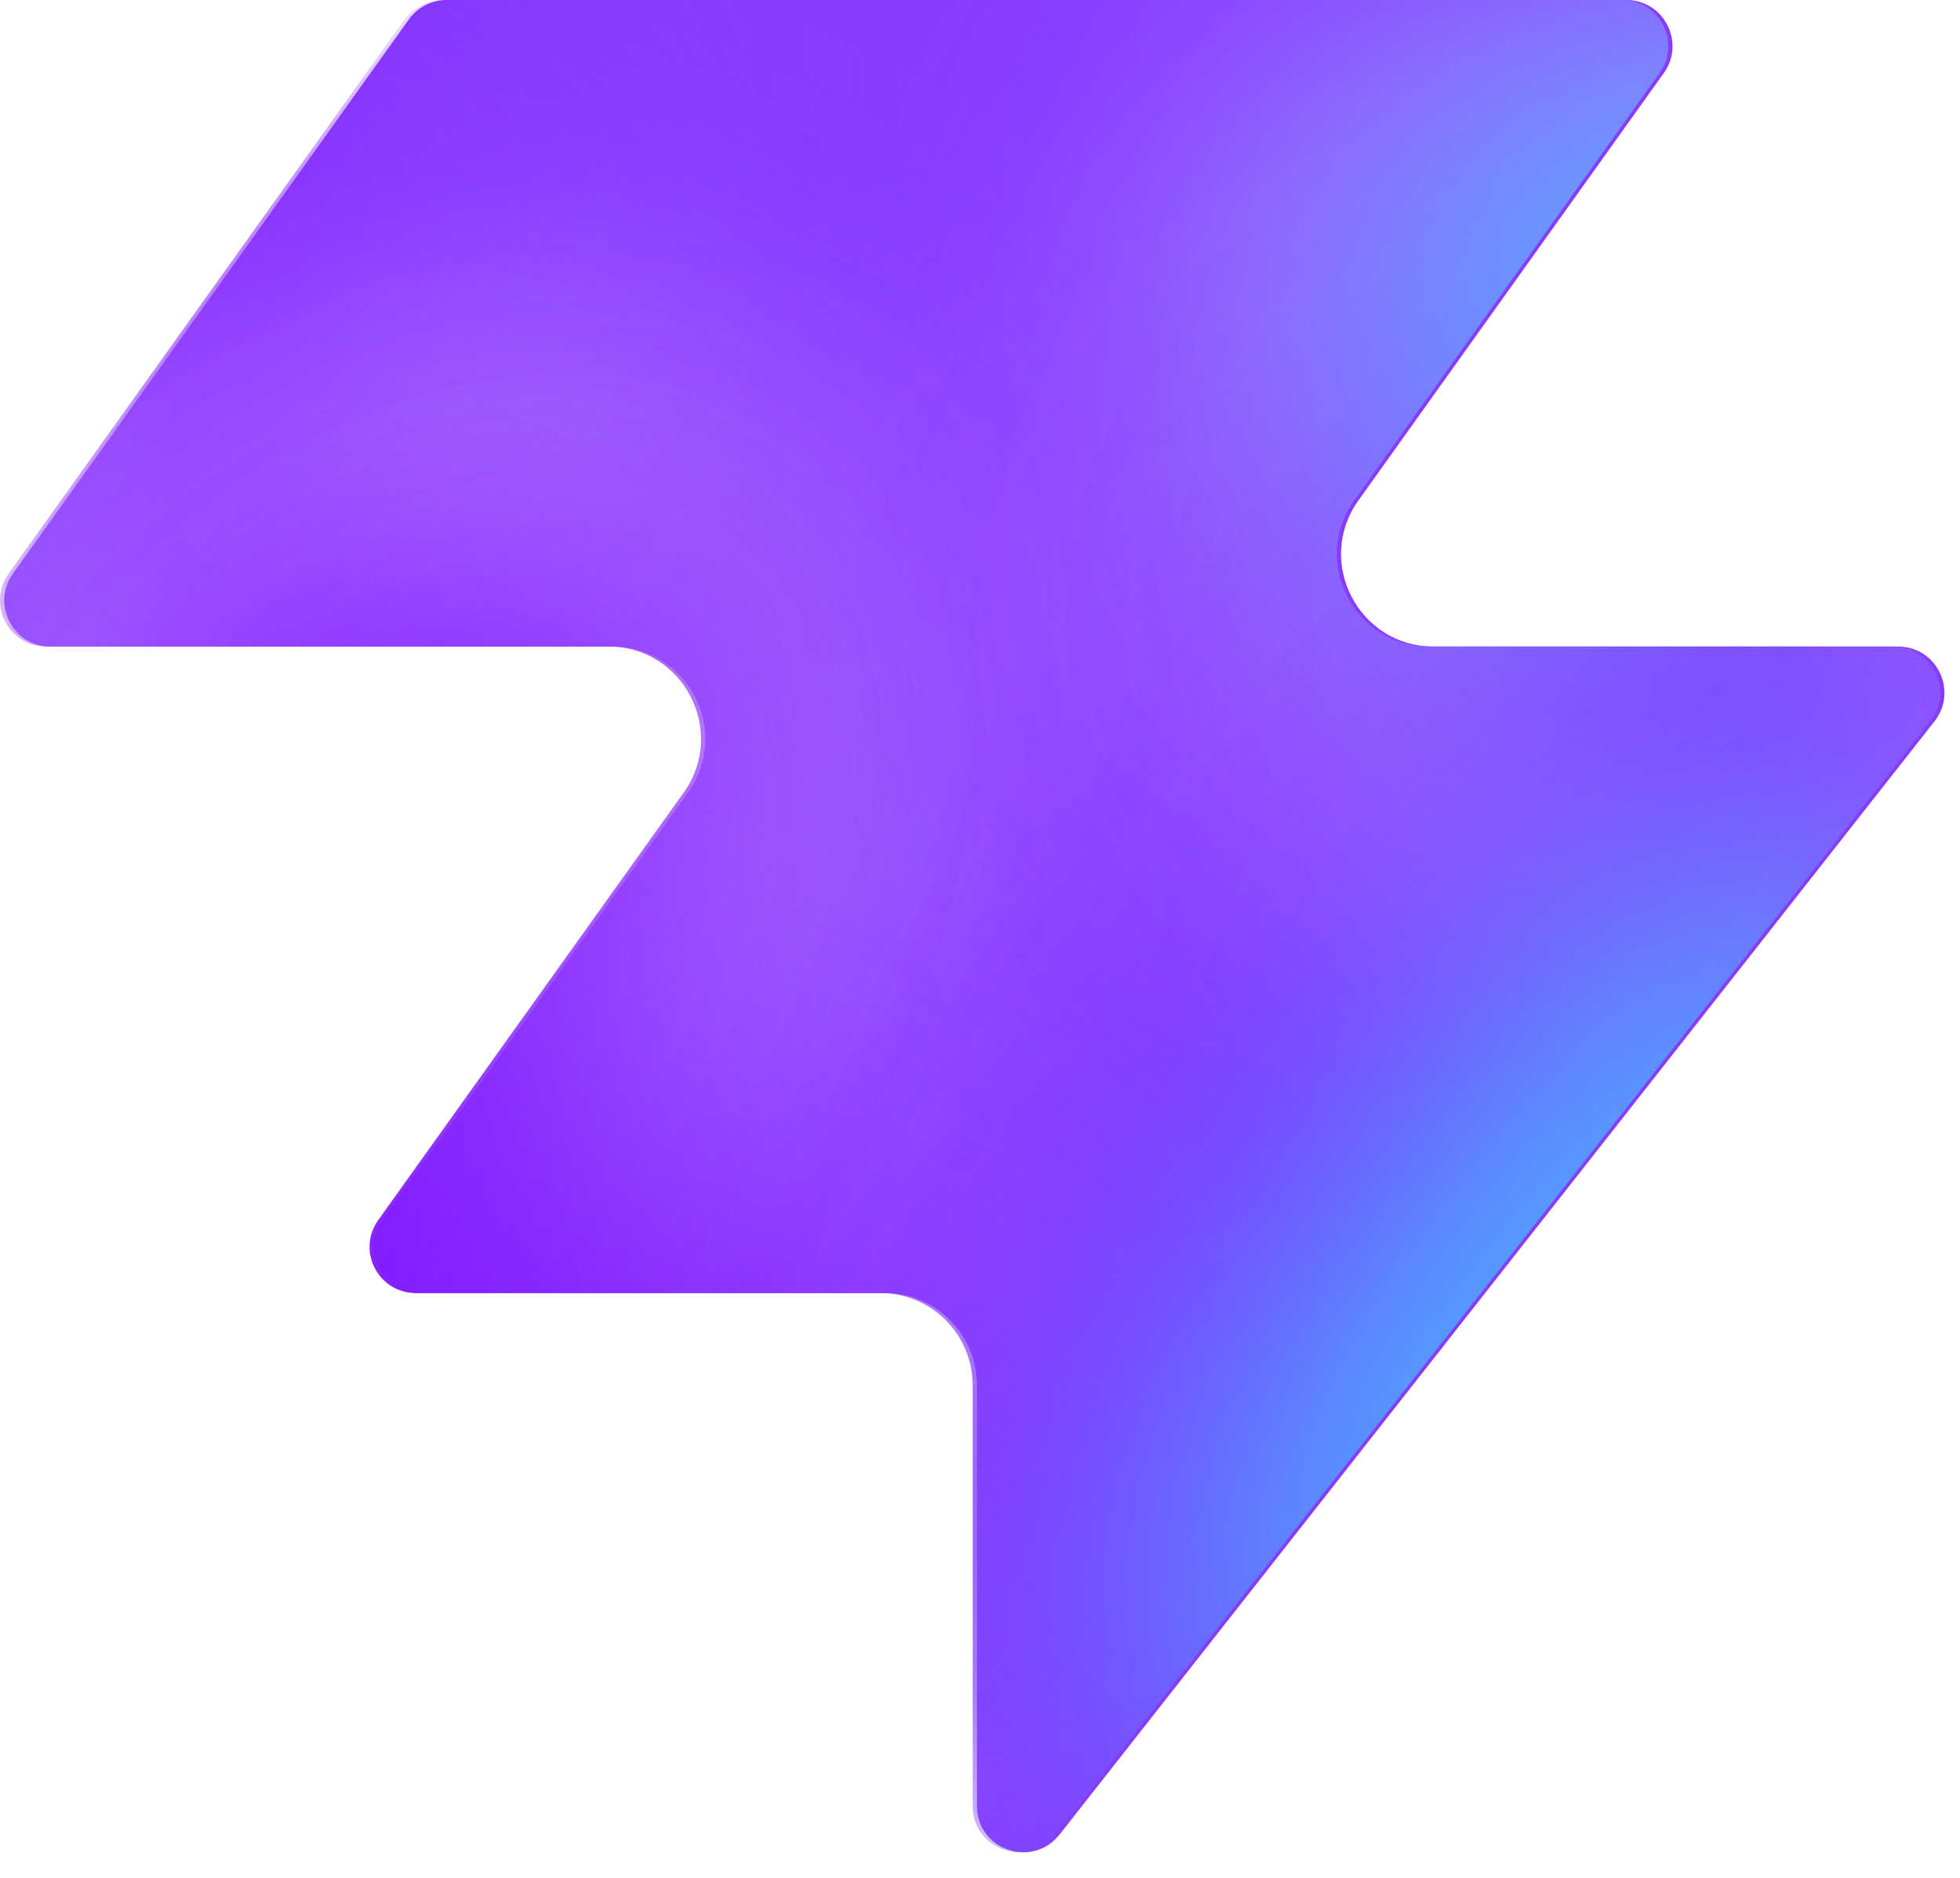
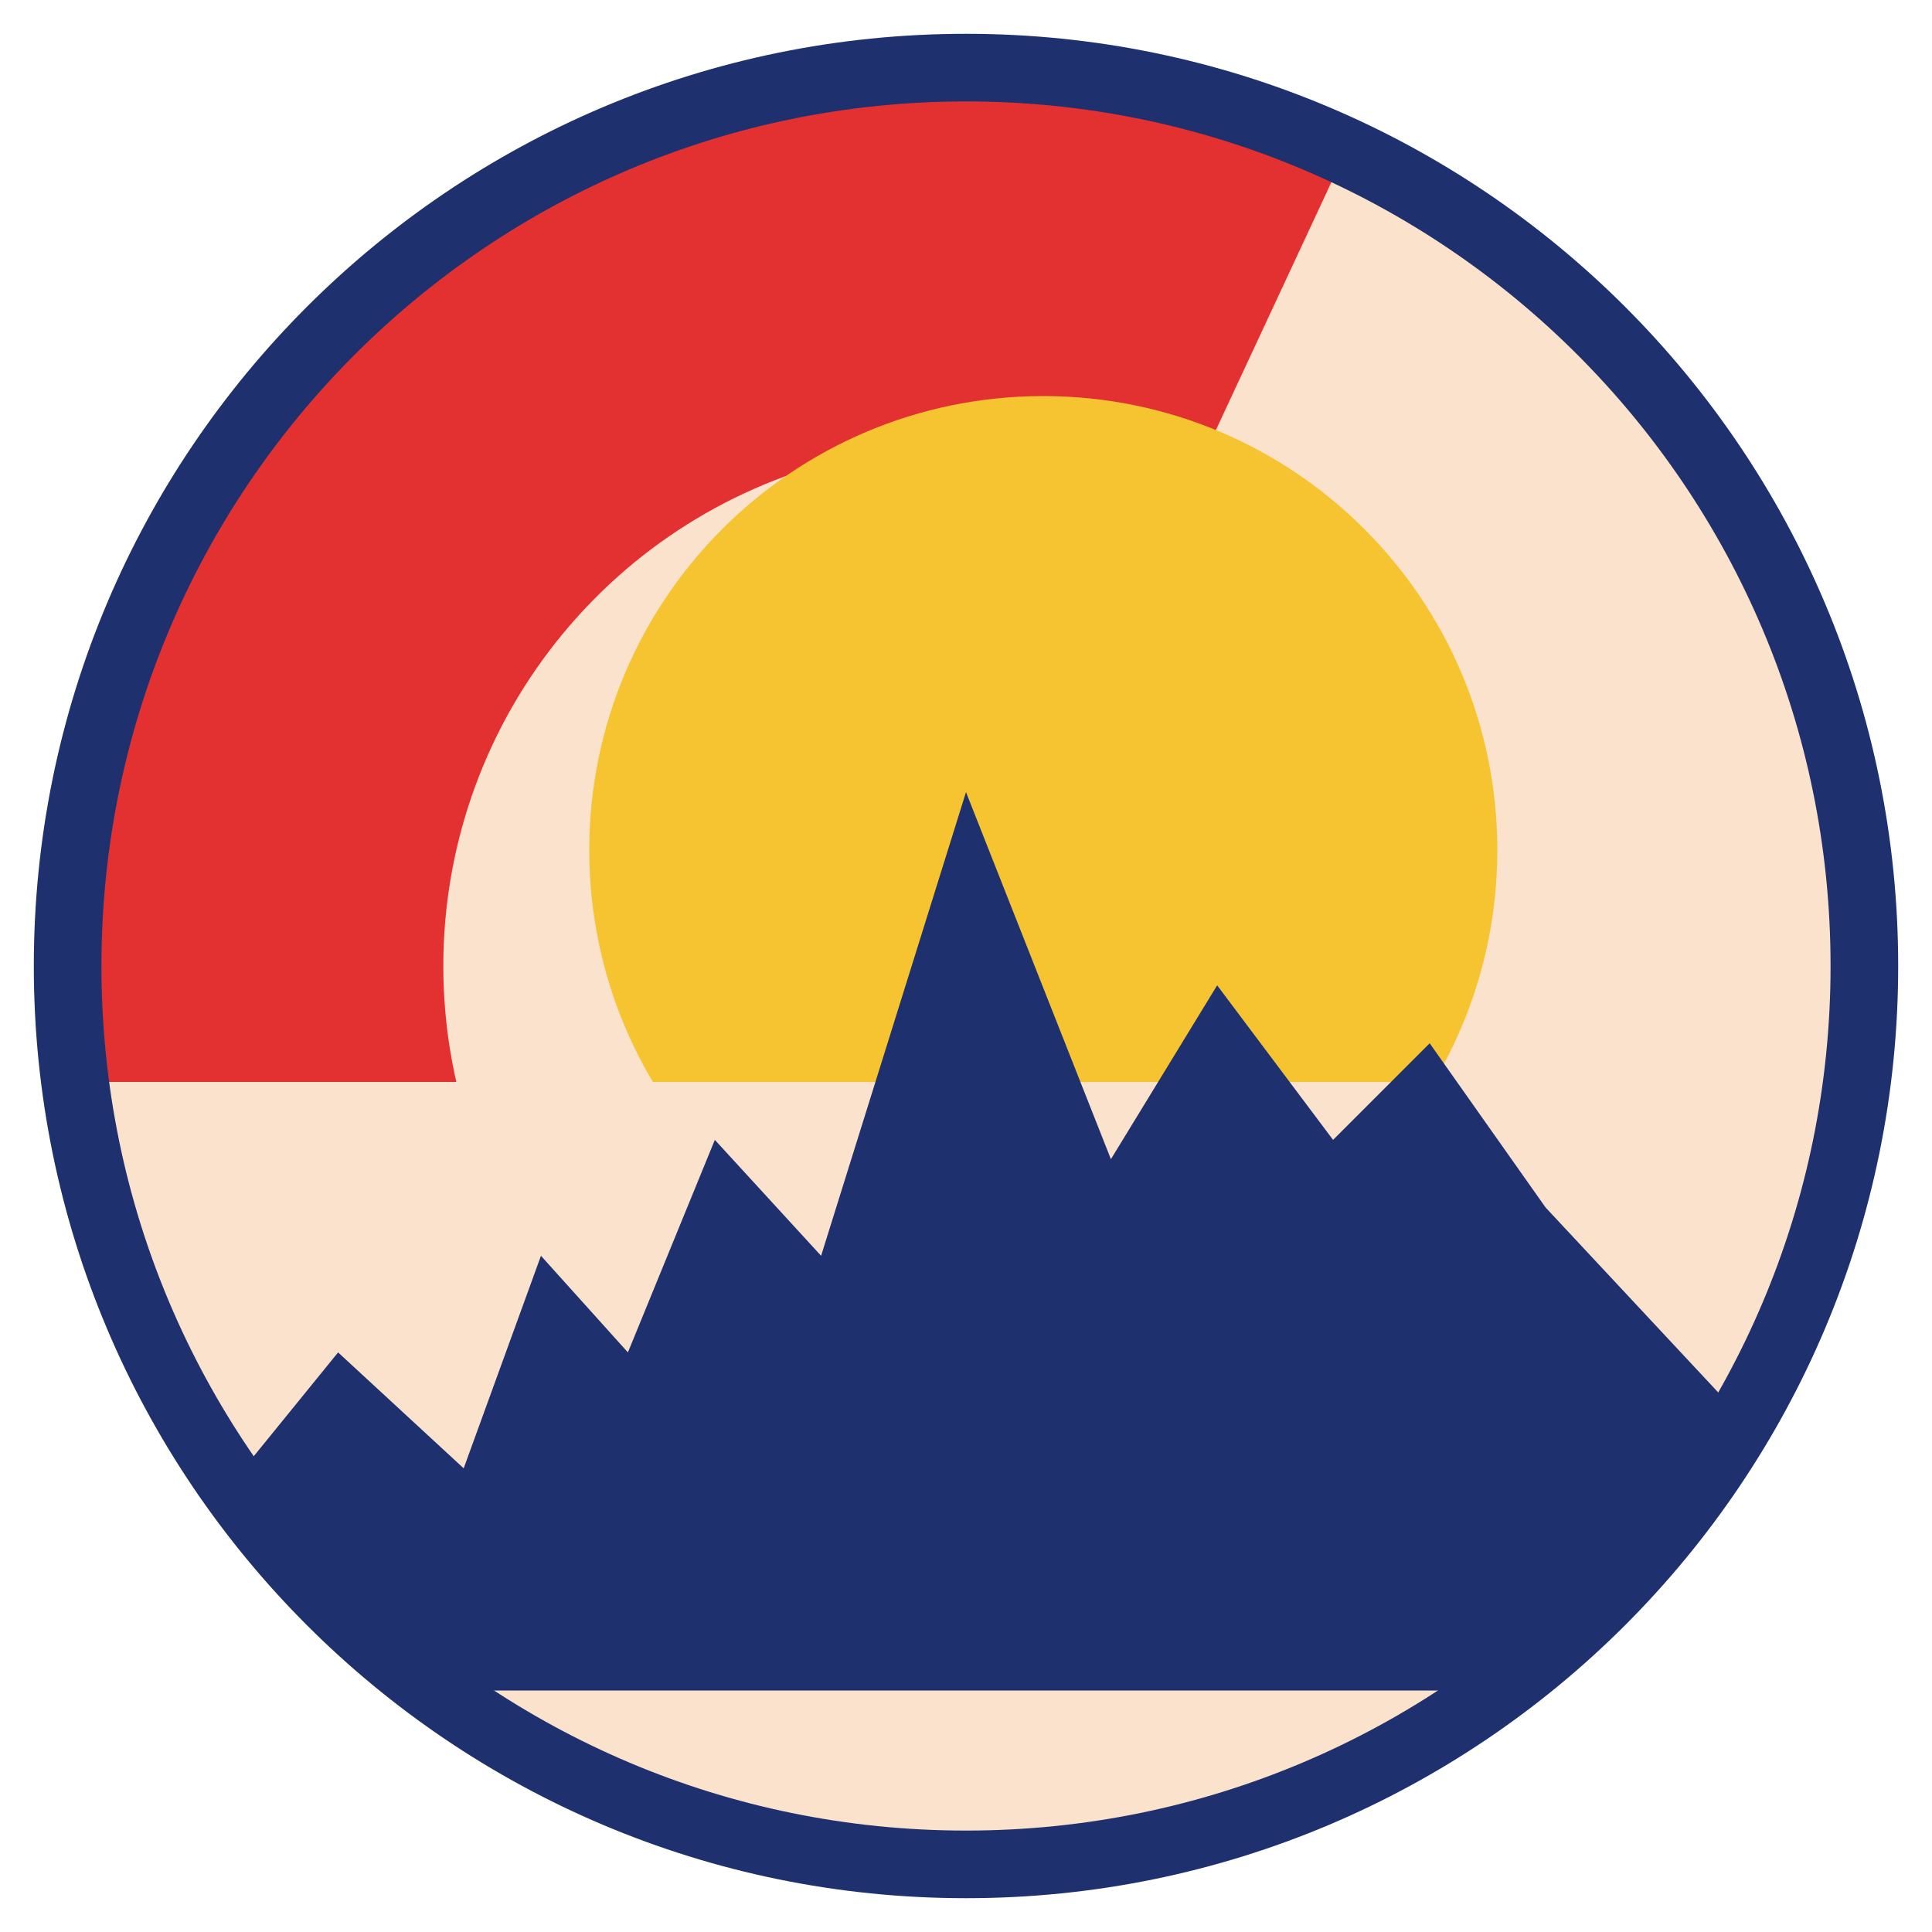
- <svg xmlns="http://www.w3.org/2000/svg" width="48" height="46" fill="none" viewBox="0 0 48 46">
-   <path fill="#863bff" d="M25.946 44.938c-.664.845-2.021.375-2.021-.698V33.937a2.26 2.26 0 0 0-2.262-2.262H10.287c-.92 0-1.456-1.04-.92-1.788l7.48-10.471c1.07-1.497 0-3.578-1.842-3.578H1.237c-.92 0-1.456-1.04-.92-1.788L10.013.474c.214-.297.556-.474.92-.474h28.894c.92 0 1.456 1.04.92 1.788l-7.48 10.471c-1.07 1.498 0 3.579 1.842 3.579h11.377c.943 0 1.473 1.088.89 1.83L25.947 44.94z" style="fill:#863bff;fill:color(display-p3 .525 .23 1);fill-opacity:1" />
-   <mask id="a" width="48" height="46" x="0" y="0" maskUnits="userSpaceOnUse" style="mask-type:alpha">
-     <path fill="#000" d="M25.842 44.938c-.664.844-2.021.375-2.021-.698V33.937a2.26 2.26 0 0 0-2.262-2.262H10.183c-.92 0-1.456-1.04-.92-1.788l7.48-10.471c1.07-1.498 0-3.579-1.842-3.579H1.133c-.92 0-1.456-1.04-.92-1.787L9.91.473c.214-.297.556-.474.92-.474h28.894c.92 0 1.456 1.04.92 1.788l-7.48 10.471c-1.07 1.498 0 3.578 1.842 3.578h11.377c.943 0 1.473 1.088.89 1.832L25.843 44.94z" style="fill:#000;fill-opacity:1" />
-   </mask>
-   <g mask="url(#a)">
-     <g filter="url(#b)">
-       <ellipse cx="5.508" cy="14.704" fill="#ede6ff" rx="5.508" ry="14.704" style="fill:#ede6ff;fill:color(display-p3 .927 .903 1);fill-opacity:1" transform="matrix(.00324 1 1 -.00324 -4.47 31.516)" />
-     </g>
-     <g filter="url(#c)">
-       <ellipse cx="10.399" cy="29.851" fill="#ede6ff" rx="10.399" ry="29.851" style="fill:#ede6ff;fill:color(display-p3 .927 .903 1);fill-opacity:1" transform="matrix(.00324 1 1 -.00324 -39.328 7.883)" />
-     </g>
-     <g filter="url(#d)">
-       <ellipse cx="5.508" cy="30.487" fill="#7e14ff" rx="5.508" ry="30.487" style="fill:#7e14ff;fill:color(display-p3 .492 .077 1);fill-opacity:1" transform="rotate(89.814 -25.913 -14.639)scale(1 -1)" />
-     </g>
-     <g filter="url(#e)">
-       <ellipse cx="5.508" cy="30.599" fill="#7e14ff" rx="5.508" ry="30.599" style="fill:#7e14ff;fill:color(display-p3 .492 .077 1);fill-opacity:1" transform="rotate(89.814 -32.644 -3.334)scale(1 -1)" />
-     </g>
-     <g filter="url(#f)">
-       <ellipse cx="5.508" cy="30.599" fill="#7e14ff" rx="5.508" ry="30.599" style="fill:#7e14ff;fill:color(display-p3 .492 .077 1);fill-opacity:1" transform="matrix(.00324 1 1 -.00324 -34.34 30.47)" />
-     </g>
-     <g filter="url(#g)">
-       <ellipse cx="14.072" cy="22.078" fill="#ede6ff" rx="14.072" ry="22.078" style="fill:#ede6ff;fill:color(display-p3 .927 .903 1);fill-opacity:1" transform="rotate(93.35 24.506 48.493)scale(-1 1)" />
-     </g>
-     <g filter="url(#h)">
-       <ellipse cx="3.47" cy="21.501" fill="#7e14ff" rx="3.47" ry="21.501" style="fill:#7e14ff;fill:color(display-p3 .492 .077 1);fill-opacity:1" transform="rotate(89.009 28.708 47.59)scale(-1 1)" />
-     </g>
-     <g filter="url(#i)">
-       <ellipse cx="3.47" cy="21.501" fill="#7e14ff" rx="3.47" ry="21.501" style="fill:#7e14ff;fill:color(display-p3 .492 .077 1);fill-opacity:1" transform="rotate(89.009 28.708 47.59)scale(-1 1)" />
-     </g>
-     <g filter="url(#j)">
-       <ellipse cx=".387" cy="8.972" fill="#7e14ff" rx="4.407" ry="29.108" style="fill:#7e14ff;fill:color(display-p3 .492 .077 1);fill-opacity:1" transform="rotate(39.51 .387 8.972)" />
-     </g>
-     <g filter="url(#k)">
-       <ellipse cx="47.523" cy="-6.092" fill="#7e14ff" rx="4.407" ry="29.108" style="fill:#7e14ff;fill:color(display-p3 .492 .077 1);fill-opacity:1" transform="rotate(37.892 47.523 -6.092)" />
-     </g>
-     <g filter="url(#l)">
-       <ellipse cx="41.412" cy="6.333" fill="#47bfff" rx="5.971" ry="9.665" style="fill:#47bfff;fill:color(display-p3 .28 .748 1);fill-opacity:1" transform="rotate(37.892 41.412 6.333)" />
-     </g>
-     <g filter="url(#m)">
-       <ellipse cx="-1.879" cy="38.332" fill="#7e14ff" rx="4.407" ry="29.108" style="fill:#7e14ff;fill:color(display-p3 .492 .077 1);fill-opacity:1" transform="rotate(37.892 -1.88 38.332)" />
-     </g>
-     <g filter="url(#n)">
-       <ellipse cx="-1.879" cy="38.332" fill="#7e14ff" rx="4.407" ry="29.108" style="fill:#7e14ff;fill:color(display-p3 .492 .077 1);fill-opacity:1" transform="rotate(37.892 -1.88 38.332)" />
-     </g>
-     <g filter="url(#o)">
-       <ellipse cx="35.651" cy="29.907" fill="#7e14ff" rx="4.407" ry="29.108" style="fill:#7e14ff;fill:color(display-p3 .492 .077 1);fill-opacity:1" transform="rotate(37.892 35.651 29.907)" />
-     </g>
-     <g filter="url(#p)">
-       <ellipse cx="38.418" cy="32.4" fill="#47bfff" rx="5.971" ry="15.297" style="fill:#47bfff;fill:color(display-p3 .28 .748 1);fill-opacity:1" transform="rotate(37.892 38.418 32.4)" />
-     </g>
-   </g>
+ <svg xmlns="http://www.w3.org/2000/svg" viewBox="0 0 200 200">
  <defs>
-     <filter id="b" width="60.045" height="41.654" x="-19.77" y="16.149" color-interpolation-filters="sRGB" filterUnits="userSpaceOnUse">
-       <feFlood flood-opacity="0" result="BackgroundImageFix" />
-       <feBlend in="SourceGraphic" in2="BackgroundImageFix" result="shape" />
-       <feGaussianBlur result="effect1_foregroundBlur_2002_17158" stdDeviation="7.659" />
-     </filter>
-     <filter id="c" width="90.34" height="51.437" x="-54.613" y="-7.533" color-interpolation-filters="sRGB" filterUnits="userSpaceOnUse">
-       <feFlood flood-opacity="0" result="BackgroundImageFix" />
-       <feBlend in="SourceGraphic" in2="BackgroundImageFix" result="shape" />
-       <feGaussianBlur result="effect1_foregroundBlur_2002_17158" stdDeviation="7.659" />
-     </filter>
-     <filter id="d" width="79.355" height="29.4" x="-49.64" y="2.03" color-interpolation-filters="sRGB" filterUnits="userSpaceOnUse">
-       <feFlood flood-opacity="0" result="BackgroundImageFix" />
-       <feBlend in="SourceGraphic" in2="BackgroundImageFix" result="shape" />
-       <feGaussianBlur result="effect1_foregroundBlur_2002_17158" stdDeviation="4.596" />
-     </filter>
-     <filter id="e" width="79.579" height="29.4" x="-45.045" y="20.029" color-interpolation-filters="sRGB" filterUnits="userSpaceOnUse">
-       <feFlood flood-opacity="0" result="BackgroundImageFix" />
-       <feBlend in="SourceGraphic" in2="BackgroundImageFix" result="shape" />
-       <feGaussianBlur result="effect1_foregroundBlur_2002_17158" stdDeviation="4.596" />
-     </filter>
-     <filter id="f" width="79.579" height="29.4" x="-43.513" y="21.178" color-interpolation-filters="sRGB" filterUnits="userSpaceOnUse">
-       <feFlood flood-opacity="0" result="BackgroundImageFix" />
-       <feBlend in="SourceGraphic" in2="BackgroundImageFix" result="shape" />
-       <feGaussianBlur result="effect1_foregroundBlur_2002_17158" stdDeviation="4.596" />
-     </filter>
-     <filter id="g" width="74.749" height="58.852" x="15.756" y="-17.901" color-interpolation-filters="sRGB" filterUnits="userSpaceOnUse">
-       <feFlood flood-opacity="0" result="BackgroundImageFix" />
-       <feBlend in="SourceGraphic" in2="BackgroundImageFix" result="shape" />
-       <feGaussianBlur result="effect1_foregroundBlur_2002_17158" stdDeviation="7.659" />
-     </filter>
-     <filter id="h" width="61.377" height="25.362" x="23.548" y="2.284" color-interpolation-filters="sRGB" filterUnits="userSpaceOnUse">
-       <feFlood flood-opacity="0" result="BackgroundImageFix" />
-       <feBlend in="SourceGraphic" in2="BackgroundImageFix" result="shape" />
-       <feGaussianBlur result="effect1_foregroundBlur_2002_17158" stdDeviation="4.596" />
-     </filter>
-     <filter id="i" width="61.377" height="25.362" x="23.548" y="2.284" color-interpolation-filters="sRGB" filterUnits="userSpaceOnUse">
-       <feFlood flood-opacity="0" result="BackgroundImageFix" />
-       <feBlend in="SourceGraphic" in2="BackgroundImageFix" result="shape" />
-       <feGaussianBlur result="effect1_foregroundBlur_2002_17158" stdDeviation="4.596" />
-     </filter>
-     <filter id="j" width="56.045" height="63.649" x="-27.636" y="-22.853" color-interpolation-filters="sRGB" filterUnits="userSpaceOnUse">
-       <feFlood flood-opacity="0" result="BackgroundImageFix" />
-       <feBlend in="SourceGraphic" in2="BackgroundImageFix" result="shape" />
-       <feGaussianBlur result="effect1_foregroundBlur_2002_17158" stdDeviation="4.596" />
-     </filter>
-     <filter id="k" width="54.814" height="64.646" x="20.116" y="-38.415" color-interpolation-filters="sRGB" filterUnits="userSpaceOnUse">
-       <feFlood flood-opacity="0" result="BackgroundImageFix" />
-       <feBlend in="SourceGraphic" in2="BackgroundImageFix" result="shape" />
-       <feGaussianBlur result="effect1_foregroundBlur_2002_17158" stdDeviation="4.596" />
-     </filter>
-     <filter id="l" width="33.541" height="35.313" x="24.641" y="-11.323" color-interpolation-filters="sRGB" filterUnits="userSpaceOnUse">
-       <feFlood flood-opacity="0" result="BackgroundImageFix" />
-       <feBlend in="SourceGraphic" in2="BackgroundImageFix" result="shape" />
-       <feGaussianBlur result="effect1_foregroundBlur_2002_17158" stdDeviation="4.596" />
-     </filter>
-     <filter id="m" width="54.814" height="64.646" x="-29.286" y="6.009" color-interpolation-filters="sRGB" filterUnits="userSpaceOnUse">
-       <feFlood flood-opacity="0" result="BackgroundImageFix" />
-       <feBlend in="SourceGraphic" in2="BackgroundImageFix" result="shape" />
-       <feGaussianBlur result="effect1_foregroundBlur_2002_17158" stdDeviation="4.596" />
-     </filter>
-     <filter id="n" width="54.814" height="64.646" x="-29.286" y="6.009" color-interpolation-filters="sRGB" filterUnits="userSpaceOnUse">
-       <feFlood flood-opacity="0" result="BackgroundImageFix" />
-       <feBlend in="SourceGraphic" in2="BackgroundImageFix" result="shape" />
-       <feGaussianBlur result="effect1_foregroundBlur_2002_17158" stdDeviation="4.596" />
-     </filter>
-     <filter id="o" width="54.814" height="64.646" x="8.244" y="-2.416" color-interpolation-filters="sRGB" filterUnits="userSpaceOnUse">
-       <feFlood flood-opacity="0" result="BackgroundImageFix" />
-       <feBlend in="SourceGraphic" in2="BackgroundImageFix" result="shape" />
-       <feGaussianBlur result="effect1_foregroundBlur_2002_17158" stdDeviation="4.596" />
-     </filter>
-     <filter id="p" width="39.409" height="43.623" x="18.713" y="10.588" color-interpolation-filters="sRGB" filterUnits="userSpaceOnUse">
-       <feFlood flood-opacity="0" result="BackgroundImageFix" />
-       <feBlend in="SourceGraphic" in2="BackgroundImageFix" result="shape" />
-       <feGaussianBlur result="effect1_foregroundBlur_2002_17158" stdDeviation="4.596" />
-     </filter>
+     <clipPath id="fc">
+       <circle cx="100" cy="100" r="93" />
+     </clipPath>
  </defs>
+   <circle cx="100" cy="100" r="93" fill="#FAE2CC" />
+   <path d="M 139.3,15.7 A 93,93 0 1 0 139.3,184.3 L 122.8,148.9 A 54,54 0 1 1 122.8,51.1 Z" fill="#E33030" clip-path="url(#fc)" />
+   <circle cx="108" cy="88" r="47" fill="#F5C430" clip-path="url(#fc)" />
+   <rect x="7" y="112" width="186" height="81" fill="#FAE2CC" clip-path="url(#fc)" />
+   <path d="M 7,172 L 22,156 L 35,140 L 48,152 L 56,130 L 65,140 L 74,118 L 85,130 L 100,82 L 115,120 L 126,102 L 138,118 L 148,108 L 160,125 L 174,140 L 188,155 L 193,168 L 193,175 L 7,175 Z" fill="#1E306E" clip-path="url(#fc)" />
+   <circle cx="100" cy="100" r="93" stroke="#1E306E" stroke-width="7" fill="none" />
</svg>
